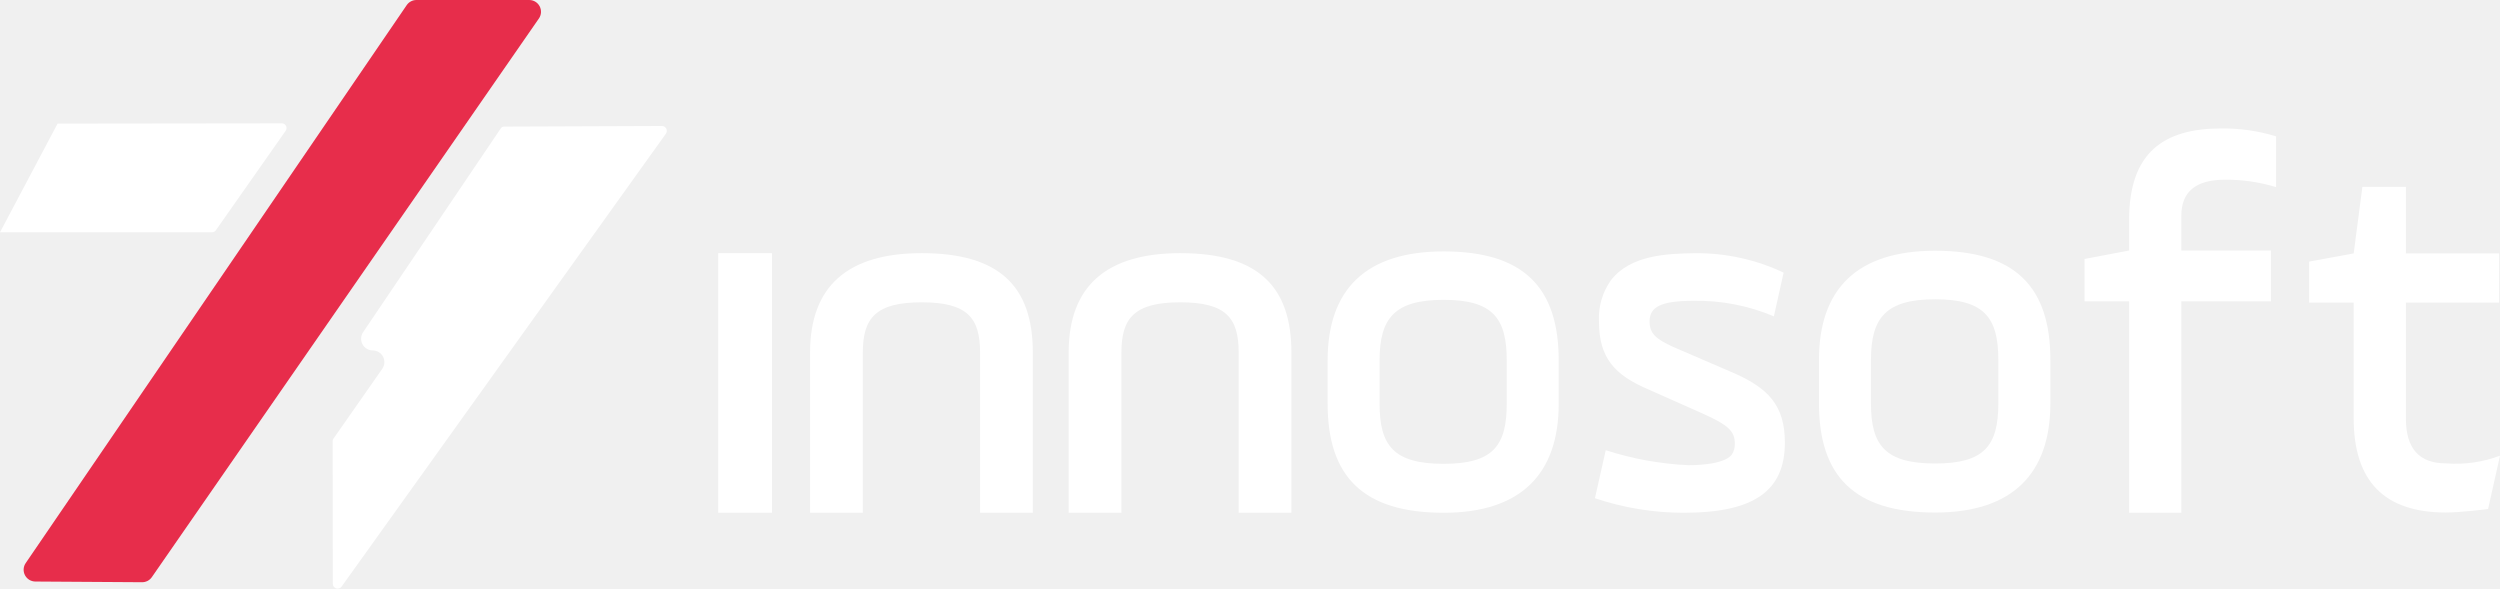
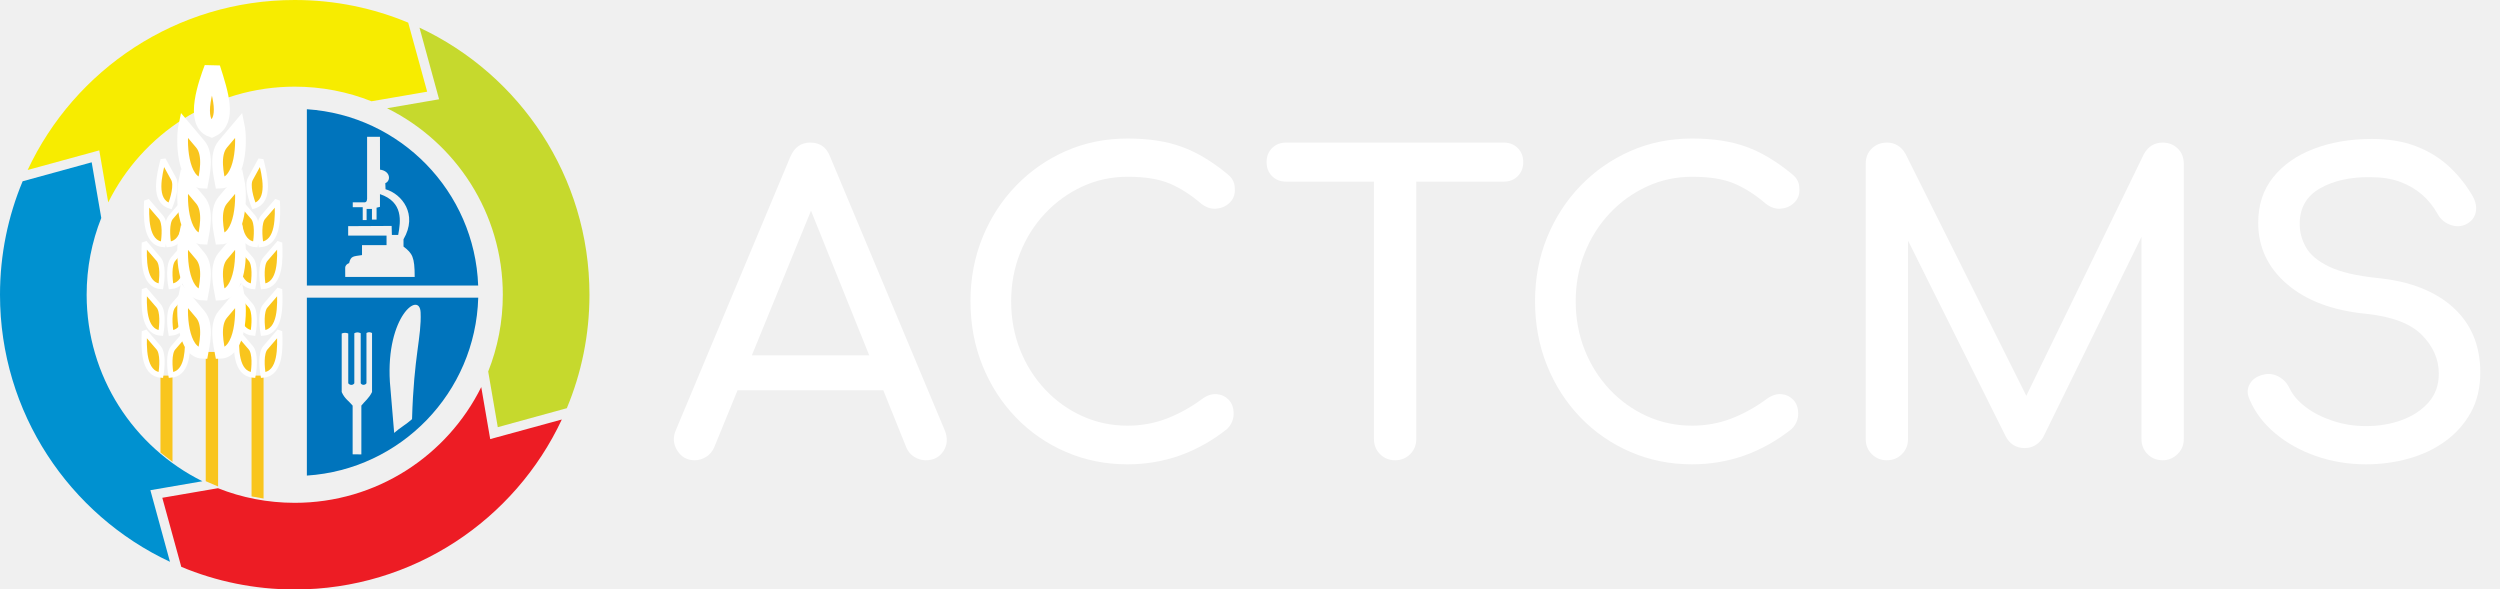
- <svg xmlns="http://www.w3.org/2000/svg" width="233.565" height="55" viewBox="0 0 233.565 55">
-   <g transform="translate(926 1611)">
-     <path d="M1396.712,53.631V29.377h5.023V53.631Z" transform="translate(-2255.612 -1616.726)" fill="#fff" />
-     <path d="M1414.508,53.631h-4.928V38.657c0-6.171,3.492-9.28,10.429-9.28,7.272,0,10.381,3.109,10.381,9.28V53.631h-4.928V38.657c0-3.252-1.2-4.687-5.454-4.687s-5.5,1.435-5.5,4.687Z" transform="translate(-2259.898 -1616.726)" fill="#fff" />
-     <path d="M1450.736,53.631h-4.928V38.657c0-6.171,3.493-9.28,10.429-9.28,7.271,0,10.381,3.109,10.381,9.28V53.631h-4.927V38.657c0-3.252-1.2-4.687-5.454-4.687s-5.5,1.435-5.5,4.687Z" transform="translate(-2271.967 -1616.726)" fill="#fff" />
-     <path d="M1482.087,43.367V39.313c0-6.6,3.535-10.181,10.841-10.181,7.5,0,10.747,3.394,10.747,10.181v4.054c0,6.553-3.534,10.183-10.747,10.183C1485.387,53.55,1482.087,50.156,1482.087,43.367Zm16.734-4.054c0-3.959-1.319-5.656-5.893-5.656s-5.987,1.7-5.987,5.656v4.054c0,3.913,1.321,5.61,5.987,5.61,4.573,0,5.893-1.65,5.893-5.61Z" transform="translate(-2284.052 -1616.644)" fill="#fff" />
-     <path d="M1520.544,47.786a29.539,29.539,0,0,0,7.7,1.4s3.366.071,4.1-1.027a1.735,1.735,0,0,0,.259-.987c0-1.17-.608-1.733-3-2.809l-5.057-2.248c-3.184-1.358-4.635-2.95-4.635-6.367a6.1,6.1,0,0,1,1.108-3.828c1.828-2.382,5.269-2.5,7.835-2.54a18.96,18.96,0,0,1,8.309,1.817q-.456,2.041-.911,4.083a18.427,18.427,0,0,0-7.491-1.452c-3.044,0-4.121.562-4.121,1.92,0,1.124.562,1.639,2.2,2.387l5.43,2.341c3.419,1.451,5.01,3.09,5.01,6.6,0,4.495-2.856,6.555-9.458,6.555a26.06,26.06,0,0,1-8.288-1.358Q1520.037,50.03,1520.544,47.786Z" transform="translate(-2296.526 -1616.725)" fill="#fff" />
-     <path d="M1550.921,43.3V39.24c0-6.609,3.54-10.2,10.857-10.2,7.506,0,10.762,3.4,10.762,10.2V43.3c0,6.561-3.54,10.2-10.762,10.2C1554.225,53.5,1550.921,50.1,1550.921,43.3Zm16.757-4.06c0-3.965-1.321-5.664-5.9-5.664s-6,1.7-6,5.664V43.3c0,3.918,1.323,5.618,6,5.618,4.579,0,5.9-1.653,5.9-5.618Z" transform="translate(-2306.982 -1616.615)" fill="#fff" />
-     <path d="M1588.129,28.056V24.1l4.162-.79V20.45c0-6.272,3.206-8.544,8.611-8.544a16.683,16.683,0,0,1,5.119.741v4.741a15.813,15.813,0,0,0-4.785-.692c-2.726,0-4.066,1.136-4.066,3.359v3.26h8.372v4.741h-8.372V47.811h-4.879V28.056Z" transform="translate(-2319.377 -1610.906)" fill="#fff" />
-     <path d="M1619.591,30.9V27.071l4.162-.765.813-6.219h4.067v6.219h8.707V30.9h-8.707V41.758q0,4.162,3.732,4.162a11.668,11.668,0,0,0,5.058-.718q-.556,2.492-1.114,4.985h0s-2.519.326-3.945.326c-5.741,0-8.611-2.918-8.611-8.8V30.9Z" transform="translate(-2329.858 -1613.631)" fill="#fff" />
-     <path d="M1301.472,29.213l-5.379,10.153H1315.9a.439.439,0,0,0,.359-.187l6.526-9.3a.439.439,0,0,0-.36-.692Z" transform="translate(-2222.093 -1628.664)" fill="#fff" />
-     <path d="M1358.409,29.779,1345.54,48.828a1.092,1.092,0,0,0,.9,1.7h0a1.092,1.092,0,0,1,.894,1.716l-4.571,6.539a.356.356,0,0,0-.064.2l.012,13.346a.453.453,0,0,0,.821.265l30.3-42.316a.454.454,0,0,0-.37-.718l-14.766.057A.358.358,0,0,0,1358.409,29.779Z" transform="translate(-2237.619 -1628.789)" fill="#fff" />
-     <path d="M1336.1,11.906h10.546a1.1,1.1,0,0,1,.9,1.723l-36.167,52.2a1.1,1.1,0,0,1-.91.472l-9.977-.065a1.1,1.1,0,0,1-.9-1.717q17.8-26.066,35.6-52.133A1.1,1.1,0,0,1,1336.1,11.906Z" transform="translate(-2223.195 -1622.906)" fill="#e72d4b" />
+ <svg xmlns="http://www.w3.org/2000/svg" version="1.1" id="Layer_1" x="0px" y="0px" width="233.565px" height="55px" viewBox="0 0 233.565 55" enable-background="new 0 0 233.565 55" xml:space="preserve">
+   <path fill="#0091D0" d="M9.872,19.409c0.022-0.049,0.045-0.097,0.068-0.146C9.917,19.313,9.894,19.361,9.872,19.409z" />
+   <path fill="#0091D0" d="M9.657,19.893c0.037-0.087,0.075-0.172,0.113-0.258C9.731,19.72,9.693,19.807,9.657,19.893z" />
+   <path fill="#0091D0" d="M9.467,20.351c0.042-0.106,0.085-0.21,0.129-0.315C9.552,20.14,9.509,20.245,9.467,20.351z" />
+   <path fill="#0091D0" d="M19.901,45.419c-0.089-0.038-0.178-0.077-0.267-0.116C19.722,45.342,19.811,45.381,19.901,45.419z" />
+   <path fill="#0091D0" d="M20.351,45.604c-0.106-0.042-0.21-0.085-0.315-0.129C20.139,45.52,20.245,45.563,20.351,45.604z" />
+   <path fill="#0091D0" d="M45.418,35.171c-0.038,0.089-0.077,0.178-0.116,0.267C45.341,35.35,45.38,35.26,45.418,35.171z" />
+   <path fill="#0091D0" d="M45.604,34.721c-0.042,0.106-0.085,0.21-0.129,0.315C45.52,34.932,45.562,34.827,45.604,34.721z" />
+   <path fill="#0091D0" d="M35.662,9.872c0.049,0.022,0.097,0.045,0.145,0.068C35.759,9.917,35.71,9.894,35.662,9.872z" />
+   <path fill="#0091D0" d="M35.179,9.657c0.087,0.037,0.172,0.075,0.258,0.113C35.351,9.731,35.265,9.694,35.179,9.657z" />
+   <path fill="#0091D0" d="M34.721,9.468c0.106,0.042,0.21,0.085,0.315,0.129C34.932,9.552,34.827,9.51,34.721,9.468z" />
+   <path fill="#0091D0" d="M2.358,16.373c0.06-0.135,0.122-0.27,0.184-0.404C2.48,16.103,2.419,16.238,2.358,16.373z" />
+   <path fill="#0091D0" d="M2.122,16.923c0.033-0.077,0.065-0.153,0.097-0.23C2.186,16.768,2.153,16.846,2.122,16.923z" />
+   <path fill="#0091D0" d="M15.88,52.488C6.499,48.099,0,38.577,0,27.536c0-3.757,0.754-7.338,2.115-10.6l6.451-1.773l0.895,5.2  c-0.882,2.219-1.366,4.639-1.366,7.173c0,7.638,4.406,14.246,10.814,17.424l-4.86,0.837L15.88,52.488z" />
+   <path fill="#0091D0" d="M16.372,52.712c-0.135-0.06-0.27-0.122-0.404-0.184C16.102,52.592,16.236,52.653,16.372,52.712z" />
+   <path fill="#0091D0" d="M16.922,52.95c-0.077-0.032-0.153-0.065-0.23-0.097C16.768,52.886,16.845,52.918,16.922,52.95z" />
+   <path fill="#ED1C24" d="M52.488,39.192c-4.389,9.381-13.911,15.88-24.952,15.88c-3.757,0-7.338-0.753-10.6-2.115l-1.773-6.451  l5.2-0.895c2.219,0.882,4.639,1.366,7.173,1.366c7.638,0,14.246-4.406,17.425-10.814l0.837,4.86L52.488,39.192z" />
+   <path fill="#0091D0" d="M52.712,38.7c-0.06,0.135-0.122,0.27-0.184,0.404C52.591,38.97,52.652,38.834,52.712,38.7z" />
+   <path fill="#0091D0" d="M52.95,38.15c-0.033,0.077-0.065,0.153-0.097,0.229C52.885,38.304,52.918,38.226,52.95,38.15z" />
+   <path fill="#C6D92D" d="M39.191,2.584c9.381,4.389,15.88,13.911,15.88,24.952c0,3.757-0.753,7.338-2.115,10.6l-6.451,1.773  l-0.895-5.2c0.882-2.219,1.366-4.639,1.366-7.173c0-7.638-4.406-14.246-10.814-17.424l4.86-0.837L39.191,2.584z" />
+   <path fill="#0091D0" d="M38.699,2.36c0.135,0.06,0.27,0.122,0.404,0.184C38.969,2.48,38.834,2.42,38.699,2.36z" />
+   <path fill="#0091D0" d="M38.149,2.122c0.077,0.033,0.153,0.065,0.231,0.097C38.304,2.186,38.226,2.154,38.149,2.122z" />
+   <path fill="#F7EC00" d="M27.536,0c3.757,0,7.338,0.753,10.6,2.115l1.773,6.451l-5.201,0.896c-2.219-0.882-4.639-1.366-7.173-1.366  c-7.638,0-14.246,4.406-17.424,10.814l-0.836-4.861l-6.692,1.832C6.973,6.5,16.495,0,27.536,0z" />
+   <path fill="#F9C51D" stroke="#F9C51D" stroke-width="0.5" stroke-miterlimit="2.613" d="M15.242,35.339h0.624v7.31  c-0.212-0.159-0.419-0.323-0.624-0.49V35.339z" />
+   <path fill="#F9C51D" stroke="#F9C51D" stroke-width="0.5" stroke-miterlimit="2.613" d="M23.751,35.339h0.624v10.944  c-0.209-0.034-0.417-0.072-0.624-0.112V35.339z" />
+   <path fill="#F9C51D" stroke="#F9C51D" stroke-width="0.5" stroke-miterlimit="2.613" d="M19.471,33.127h0.654v11.95  c-0.22-0.091-0.438-0.185-0.654-0.283V33.127z" />
+   <path fill="#F9C51D" stroke="#FFFFFF" stroke-width="0.5" stroke-miterlimit="2.613" d="M15.024,35.038  c0.13-0.716,0.226-2.045-0.204-2.545l-1.327-1.54C13.435,32.415,13.346,34.902,15.024,35.038z" />
+   <path fill="#F9C51D" stroke="#FFFFFF" stroke-width="0.5" stroke-miterlimit="2.613" d="M15.024,31.116  c0.13-0.716,0.226-2.045-0.204-2.545l-1.327-1.54C13.435,28.493,13.346,30.982,15.024,31.116z" />
+   <path fill="#F9C51D" stroke="#FFFFFF" stroke-width="0.5" stroke-miterlimit="2.613" d="M15.024,26.76  c0.13-0.716,0.226-2.045-0.204-2.545l-1.327-1.54C13.435,24.137,13.346,26.625,15.024,26.76z" />
+   <path fill="#F9C51D" stroke="#FFFFFF" stroke-width="0.5" stroke-miterlimit="2.613" d="M15.242,22.839  c0.13-0.716,0.226-2.045-0.204-2.545l-1.327-1.54C13.653,20.216,13.564,22.705,15.242,22.839z" />
+   <path fill="#F9C51D" stroke="#FFFFFF" stroke-width="0.5" stroke-miterlimit="2.613" d="M15.891,19.242  c0.276-0.674,0.647-1.953,0.331-2.531l-0.977-1.783C14.882,16.345,14.278,18.761,15.891,19.242z" />
+   <path fill="#F9C51D" stroke="#FFFFFF" stroke-width="1.5" stroke-miterlimit="2.613" d="M19.83,6.345  c-0.519,1.367-1.851,5.07-0.06,5.722C21.399,11.292,20.625,8.81,19.83,6.345z" />
+   <path fill="#F9C51D" stroke="#FFFFFF" stroke-width="0.5" stroke-miterlimit="2.613" d="M24.588,35.038  c-0.13-0.716-0.226-2.045,0.204-2.545l1.327-1.54C26.178,32.415,26.267,34.902,24.588,35.038z" />
+   <path fill="#F9C51D" stroke="#FFFFFF" stroke-width="0.5" stroke-miterlimit="2.613" d="M24.588,31.116  c-0.13-0.716-0.226-2.045,0.204-2.545l1.327-1.54C26.178,28.493,26.267,30.982,24.588,31.116z" />
+   <path fill="#F9C51D" stroke="#FFFFFF" stroke-width="0.5" stroke-miterlimit="2.613" d="M24.588,26.76  c-0.13-0.716-0.226-2.045,0.204-2.545l1.327-1.54C26.178,24.137,26.267,26.625,24.588,26.76z" />
+   <path fill="#F9C51D" stroke="#FFFFFF" stroke-width="0.5" stroke-miterlimit="2.613" d="M24.371,22.839  c-0.13-0.716-0.226-2.045,0.204-2.545l1.327-1.54C25.961,20.216,26.049,22.705,24.371,22.839z" />
+   <path fill="#F9C51D" stroke="#FFFFFF" stroke-width="0.5" stroke-miterlimit="2.613" d="M23.722,19.242  c-0.276-0.674-0.647-1.953-0.331-2.531l0.977-1.783C24.731,16.345,25.336,18.761,23.722,19.242z" />
+   <path fill="#F9C51D" stroke="#FFFFFF" stroke-width="0.5" stroke-miterlimit="2.613" d="M15.975,35.038  c-0.13-0.716-0.226-2.045,0.204-2.545l1.135-1.317c0.06,0.225,0.131,0.44,0.217,0.639C17.541,33.229,17.353,34.927,15.975,35.038z" />
+   <path fill="#F9C51D" stroke="#FFFFFF" stroke-width="0.5" stroke-miterlimit="2.613" d="M15.975,31.116  c-0.13-0.716-0.226-2.045,0.204-2.545l1.327-1.54c0.012,0.282,0.023,0.605,0.024,0.939l-0.343-0.405  c-0.135,0.64-0.182,1.709-0.045,2.732C16.91,30.754,16.544,31.071,15.975,31.116z" />
+   <path fill="#F9C51D" stroke="#FFFFFF" stroke-width="0.5" stroke-miterlimit="2.613" d="M15.975,26.76  c-0.13-0.716-0.226-2.045,0.204-2.545l0.989-1.148c-0.01,0.708,0.011,1.61,0.148,2.436C17.109,26.186,16.712,26.7,15.975,26.76  L15.975,26.76z M17.469,22.72l0.038-0.043l0.004,0.1L17.469,22.72z" />
+   <path fill="#F9C51D" stroke="#FFFFFF" stroke-width="0.5" stroke-miterlimit="2.613" d="M15.757,22.839  c-0.13-0.716-0.226-2.045,0.204-2.545l1.23-1.427l0.001,0.018l0.002,0.036l0.001,0.018l0.001,0.018l0.001,0.018l0.001,0.018  l0.001,0.018v0.007l0.001,0.011l0.001,0.018l0.001,0.018l0.001,0.018l0.001,0.018l0.001,0.018l0.001,0.013v0.005l0.001,0.018  l0.001,0.018l0.001,0.018l0.001,0.018l0.001,0.018l0.003,0.033v0.003l0.001,0.018l0.001,0.018l0.001,0.018l0.001,0.018l0.001,0.018  l0.001,0.005l0.001,0.012l0.002,0.018l0.002,0.018l0.002,0.018l0.002,0.018l0.005,0.054l0.002,0.018l0.002,0.018l0.002,0.018  l0.002,0.018l0.004,0.036l0.002,0.018l0.002,0.018l0.002,0.018l0.002,0.018l0.004,0.036l0.002,0.018l0.002,0.018l0.002,0.018  l0.002,0.018l0.002,0.018l0.005,0.036l0.002,0.018l0.002,0.018l0.003,0.018l0.002,0.018l0.005,0.035l0.003,0.018l0.003,0.018  l0.003,0.018l0.003,0.018l0,0C17.277,21.331,17.007,22.739,15.757,22.839z" />
+   <path fill="#F9C51D" stroke="#FFFFFF" stroke-width="0.5" stroke-miterlimit="2.613" d="M23.639,35.038  c0.13-0.716,0.226-2.045-0.204-2.545l-1.312-1.523l-0.019,0.098C22.045,32.542,22.004,34.905,23.639,35.038z" />
+   <path fill="#FFCB05" stroke="#FFFFFF" stroke-width="0.5" stroke-miterlimit="2.613" d="M23.639,31.116  c0.13-0.716,0.226-2.045-0.204-2.545l-1.327-1.54c-0.011,0.263-0.022,0.562-0.024,0.873l0.197-0.267  c0.02,0.502,0.043,1.296-0.012,2.124C22.467,30.492,22.865,31.055,23.639,31.116z" />
+   <path fill="#F9C51D" stroke="#FFFFFF" stroke-width="0.5" stroke-miterlimit="2.613" d="M23.639,26.76  c0.13-0.716,0.226-2.045-0.204-2.545L22.3,22.898c0.01,0.631-0.005,1.424-0.106,2.178C22.359,25.962,22.752,26.689,23.639,26.76z" />
+   <path fill="#F9C51D" stroke="#FFFFFF" stroke-width="0.5" stroke-miterlimit="2.613" d="M23.857,22.839  c0.13-0.716,0.226-2.045-0.204-2.545l-1.327-1.54C22.266,20.216,22.178,22.705,23.857,22.839z" />
+   <path fill="#0074BC" d="M28.669,10.205c8.733,0.57,15.682,7.675,16.005,16.473H28.669V10.205L28.669,10.205z M32.945,42.443v-4.549  c-0.341-0.423-0.754-0.643-1.021-1.27c0-1.822,0-3.646,0-5.468c0.199-0.079,0.408-0.088,0.612,0c0,1.55,0,3.101,0,4.651  c0.146,0.202,0.44,0.204,0.567,0c0-1.558,0-3.116,0-4.674c0.196-0.111,0.398-0.105,0.595,0c0,1.558,0.003,3.114,0.003,4.671  c0.107,0.202,0.409,0.196,0.536,0.003c0-1.565,0-3.132,0-4.697c0.185-0.103,0.323-0.094,0.521,0c0,1.838,0,3.675,0,5.513  c-0.288,0.594-0.665,0.847-0.998,1.27v4.56L32.945,42.443L32.945,42.443z M36.425,35.682c-0.374-6.13,2.786-8.546,2.871-6.491  c0.097,2.317-0.631,3.991-0.8,9.969c-0.497,0.455-1.173,0.832-1.67,1.287L36.425,35.682L36.425,35.682z M32.253,25.872h6.49  c0-1.88-0.219-2.199-1.044-2.837c0-0.227,0-0.454,0-0.681c1.364-2.334-0.151-4.233-1.679-4.674  c-0.007-0.189-0.015-0.379-0.022-0.567c0.538-0.214,0.494-1.134-0.494-1.265l-0.005-3.069h-1.203c0,1.929,0,3.857,0,5.786  c-0.012,0.241-0.082,0.307-0.204,0.341h-1.135v0.454h0.931v1.203h0.363v-1.044h0.499v0.998h0.432c0-0.37,0-0.741,0-1.112  l0.317-0.079c0-0.398,0-0.794,0-1.191c2.189,0.741,1.943,2.53,1.702,3.812h-0.59l-0.022-0.84l-4.061,0.022v0.885h3.585V22.9h-2.292  c0,0.31,0,0.62,0,0.931c-0.789,0.13-1.049,0.054-1.203,0.749c-0.171,0.065-0.342,0.182-0.368,0.414L32.253,25.872L32.253,25.872z   M44.68,27.813H28.669v16.619C37.45,43.859,44.428,36.678,44.68,27.813z" />
+   <path fill="#F9C51D" stroke="#FFFFFF" stroke-width="1" stroke-miterlimit="2.613" d="M18.947,33.012  c0.13-0.716,0.612-2.639-0.238-3.645l-1.521-1.801C16.869,29.074,17.042,32.963,18.947,33.012z" />
+   <path fill="#F9C51D" stroke="#FFFFFF" stroke-width="1" stroke-miterlimit="2.613" d="M18.947,27.567  c0.13-0.716,0.612-2.639-0.238-3.645l-1.521-1.801C16.869,23.628,17.042,27.517,18.947,27.567z" />
+   <path fill="#F9C51D" stroke="#FFFFFF" stroke-width="1" stroke-miterlimit="2.613" d="M18.947,22.339  c0.13-0.716,0.612-2.639-0.238-3.645l-1.521-1.801C16.869,18.4,17.042,22.29,18.947,22.339z" />
+   <path fill="#F9C51D" stroke="#FFFFFF" stroke-width="1" stroke-miterlimit="2.613" d="M18.947,17.112  c0.13-0.716,0.612-2.639-0.238-3.645l-1.521-1.801C16.869,13.173,17.042,17.062,18.947,17.112z" />
+   <path fill="#F9C51D" stroke="#FFFFFF" stroke-width="1" stroke-miterlimit="2.613" d="M20.581,33.012  c-0.13-0.716-0.611-2.639,0.238-3.645l1.521-1.801C22.659,29.074,22.487,32.963,20.581,33.012z" />
+   <path fill="#F9C51D" stroke="#FFFFFF" stroke-width="1" stroke-miterlimit="2.613" d="M20.581,27.567  c-0.13-0.716-0.611-2.639,0.238-3.645l1.521-1.801C22.659,23.628,22.487,27.517,20.581,27.567z" />
+   <path fill="#F9C51D" stroke="#FFFFFF" stroke-width="1" stroke-miterlimit="2.613" d="M20.581,22.339  c-0.13-0.716-0.611-2.639,0.238-3.645l1.521-1.801C22.659,18.4,22.487,22.29,20.581,22.339z" />
+   <path fill="#F9C51D" stroke="#FFFFFF" stroke-width="1" stroke-miterlimit="2.613" d="M20.581,17.112  c-0.13-0.716-0.611-2.639,0.238-3.645l1.521-1.801C22.659,13.173,22.487,17.062,20.581,17.112z" />
+   <g>
+     <path fill="#FFFFFF" d="M64.905,43c-0.709,0-1.254-0.304-1.634-0.912c-0.38-0.607-0.418-1.254-0.114-1.938l10.678-25.499   c0.38-0.886,1-1.33,1.862-1.33c0.912,0,1.532,0.444,1.862,1.33l10.716,25.575c0.278,0.709,0.234,1.349-0.133,1.918   C87.774,42.715,87.223,43,86.489,43c-0.38,0-0.741-0.107-1.083-0.323c-0.342-0.215-0.589-0.513-0.741-0.893l-9.424-23.408h1.064   l-9.576,23.408c-0.177,0.405-0.437,0.709-0.779,0.912S65.259,43,64.905,43z M66.919,36.464l1.52-3.269h14.896l1.52,3.269H66.919z" />
+     <path fill="#FFFFFF" d="M105.336,43.38c-2.052,0-3.971-0.386-5.757-1.159c-1.786-0.772-3.344-1.849-4.674-3.229   s-2.369-2.995-3.116-4.845c-0.748-1.85-1.121-3.852-1.121-6.004c0-2.128,0.374-4.11,1.121-5.948   c0.747-1.836,1.786-3.445,3.116-4.826c1.33-1.38,2.881-2.463,4.655-3.249c1.772-0.785,3.698-1.178,5.775-1.178   c1.951,0,3.629,0.253,5.035,0.76s2.818,1.343,4.237,2.508c0.202,0.152,0.361,0.311,0.475,0.475c0.114,0.165,0.19,0.33,0.229,0.494   c0.038,0.165,0.057,0.361,0.057,0.589c0,0.481-0.171,0.88-0.513,1.197c-0.342,0.317-0.754,0.494-1.235,0.532   s-0.95-0.12-1.406-0.475c-0.938-0.811-1.906-1.431-2.906-1.862c-1.001-0.431-2.325-0.646-3.972-0.646   c-1.495,0-2.9,0.304-4.218,0.912c-1.317,0.608-2.477,1.444-3.477,2.508c-1.001,1.064-1.78,2.299-2.337,3.705   c-0.558,1.406-0.836,2.907-0.836,4.503c0,1.621,0.278,3.135,0.836,4.541c0.557,1.405,1.336,2.641,2.337,3.705   c1,1.063,2.16,1.894,3.477,2.488c1.317,0.596,2.723,0.893,4.218,0.893c1.292,0,2.515-0.221,3.667-0.664   c1.153-0.443,2.262-1.059,3.325-1.844c0.456-0.328,0.905-0.475,1.35-0.437c0.442,0.038,0.816,0.216,1.12,0.532   c0.305,0.316,0.456,0.754,0.456,1.311c0,0.254-0.051,0.5-0.151,0.741c-0.102,0.241-0.254,0.462-0.456,0.665   c-1.368,1.089-2.831,1.913-4.389,2.47C108.699,43.101,107.059,43.38,105.336,43.38z" />
+     <path fill="#FFFFFF" d="M120.156,16.97c-0.531,0-0.969-0.171-1.311-0.513s-0.513-0.779-0.513-1.311s0.171-0.969,0.513-1.311   s0.779-0.513,1.311-0.513h20.33c0.532,0,0.97,0.171,1.312,0.513s0.513,0.779,0.513,1.311s-0.171,0.969-0.513,1.311   s-0.779,0.513-1.312,0.513H120.156z M130.34,43c-0.558,0-1.026-0.19-1.406-0.57s-0.57-0.849-0.57-1.405V13.322h3.952v27.703   c0,0.557-0.189,1.025-0.569,1.405C131.366,42.81,130.897,43,130.34,43z" />
+     <path fill="#FFFFFF" d="M158.08,43.38c-2.052,0-3.971-0.386-5.757-1.159c-1.786-0.772-3.344-1.849-4.674-3.229   s-2.369-2.995-3.116-4.845s-1.121-3.852-1.121-6.004c0-2.128,0.374-4.11,1.121-5.948c0.747-1.836,1.786-3.445,3.116-4.826   c1.33-1.38,2.882-2.463,4.655-3.249c1.772-0.785,3.698-1.178,5.775-1.178c1.951,0,3.629,0.253,5.035,0.76s2.818,1.343,4.237,2.508   c0.202,0.152,0.361,0.311,0.475,0.475c0.114,0.165,0.19,0.33,0.229,0.494c0.038,0.165,0.057,0.361,0.057,0.589   c0,0.481-0.171,0.88-0.513,1.197c-0.342,0.317-0.754,0.494-1.235,0.532s-0.95-0.12-1.406-0.475   c-0.938-0.811-1.906-1.431-2.906-1.862c-1.001-0.431-2.325-0.646-3.972-0.646c-1.495,0-2.9,0.304-4.218,0.912   c-1.317,0.608-2.477,1.444-3.477,2.508c-1.001,1.064-1.78,2.299-2.337,3.705c-0.558,1.406-0.836,2.907-0.836,4.503   c0,1.621,0.278,3.135,0.836,4.541c0.557,1.405,1.336,2.641,2.337,3.705c1,1.063,2.159,1.894,3.477,2.488   c1.317,0.596,2.723,0.893,4.218,0.893c1.292,0,2.515-0.221,3.667-0.664c1.153-0.443,2.262-1.059,3.325-1.844   c0.456-0.328,0.905-0.475,1.35-0.437c0.442,0.038,0.816,0.216,1.12,0.532c0.305,0.316,0.456,0.754,0.456,1.311   c0,0.254-0.051,0.5-0.151,0.741c-0.102,0.241-0.254,0.462-0.456,0.665c-1.368,1.089-2.831,1.913-4.389,2.47   C161.444,43.101,159.803,43.38,158.08,43.38z" />
+     <path fill="#FFFFFF" d="M176.283,43c-0.558,0-1.026-0.19-1.406-0.57s-0.57-0.849-0.57-1.405V15.298c0-0.583,0.19-1.057,0.57-1.425   c0.38-0.367,0.849-0.551,1.406-0.551c0.76,0,1.342,0.355,1.748,1.064l11.894,23.826h-1.216l11.59-23.826   c0.405-0.709,0.988-1.064,1.748-1.064c0.557,0,1.026,0.184,1.406,0.551c0.38,0.368,0.569,0.842,0.569,1.425v25.727   c0,0.557-0.196,1.025-0.589,1.405S202.578,43,202.046,43c-0.558,0-1.026-0.19-1.406-0.57s-0.569-0.849-0.569-1.405V20.77l0.76-0.19   l-9.956,20.292c-0.432,0.659-1.001,0.988-1.71,0.988c-0.836,0-1.444-0.393-1.824-1.179l-9.842-19.722l0.76-0.19v20.254   c0,0.557-0.19,1.025-0.57,1.405S176.839,43,176.283,43z" />
+     <path fill="#FFFFFF" d="M221.045,43.38c-1.621,0-3.167-0.253-4.636-0.76c-1.47-0.507-2.749-1.216-3.838-2.128   c-1.09-0.912-1.888-1.963-2.394-3.154c-0.254-0.531-0.247-1.025,0.019-1.482c0.266-0.455,0.716-0.746,1.349-0.873   c0.456-0.102,0.906-0.031,1.35,0.209c0.442,0.24,0.778,0.602,1.007,1.082c0.304,0.635,0.804,1.217,1.501,1.748   c0.696,0.533,1.539,0.963,2.527,1.293c0.987,0.329,2.026,0.494,3.115,0.494c1.217,0,2.337-0.19,3.363-0.57   c1.026-0.381,1.855-0.932,2.489-1.653c0.633-0.722,0.95-1.614,0.95-2.679c0-1.343-0.526-2.547-1.577-3.61   c-1.052-1.063-2.78-1.722-5.188-1.976c-3.142-0.305-5.611-1.229-7.41-2.774c-1.799-1.545-2.697-3.458-2.697-5.738   c0-1.672,0.468-3.09,1.405-4.256c0.938-1.165,2.21-2.052,3.819-2.66c1.608-0.608,3.401-0.912,5.377-0.912   c1.545,0,2.895,0.215,4.047,0.646c1.152,0.431,2.16,1.026,3.021,1.786c0.86,0.76,1.608,1.659,2.242,2.698   c0.354,0.558,0.5,1.083,0.437,1.577s-0.311,0.88-0.741,1.159c-0.481,0.304-1.001,0.367-1.558,0.19   c-0.558-0.177-0.976-0.507-1.254-0.988c-0.405-0.734-0.899-1.355-1.482-1.862c-0.583-0.506-1.267-0.905-2.052-1.197   c-0.785-0.291-1.71-0.437-2.774-0.437c-1.875-0.025-3.445,0.323-4.712,1.045c-1.267,0.722-1.899,1.831-1.899,3.325   c0,0.76,0.195,1.489,0.589,2.185c0.393,0.697,1.114,1.299,2.166,1.805c1.051,0.507,2.564,0.861,4.541,1.064   c3.015,0.304,5.363,1.223,7.049,2.754c1.685,1.533,2.527,3.554,2.527,6.062c0,1.444-0.299,2.698-0.894,3.763   c-0.596,1.063-1.394,1.957-2.394,2.679c-1.001,0.722-2.142,1.26-3.42,1.614C223.737,43.202,222.413,43.38,221.045,43.38z" />
  </g>
</svg>
